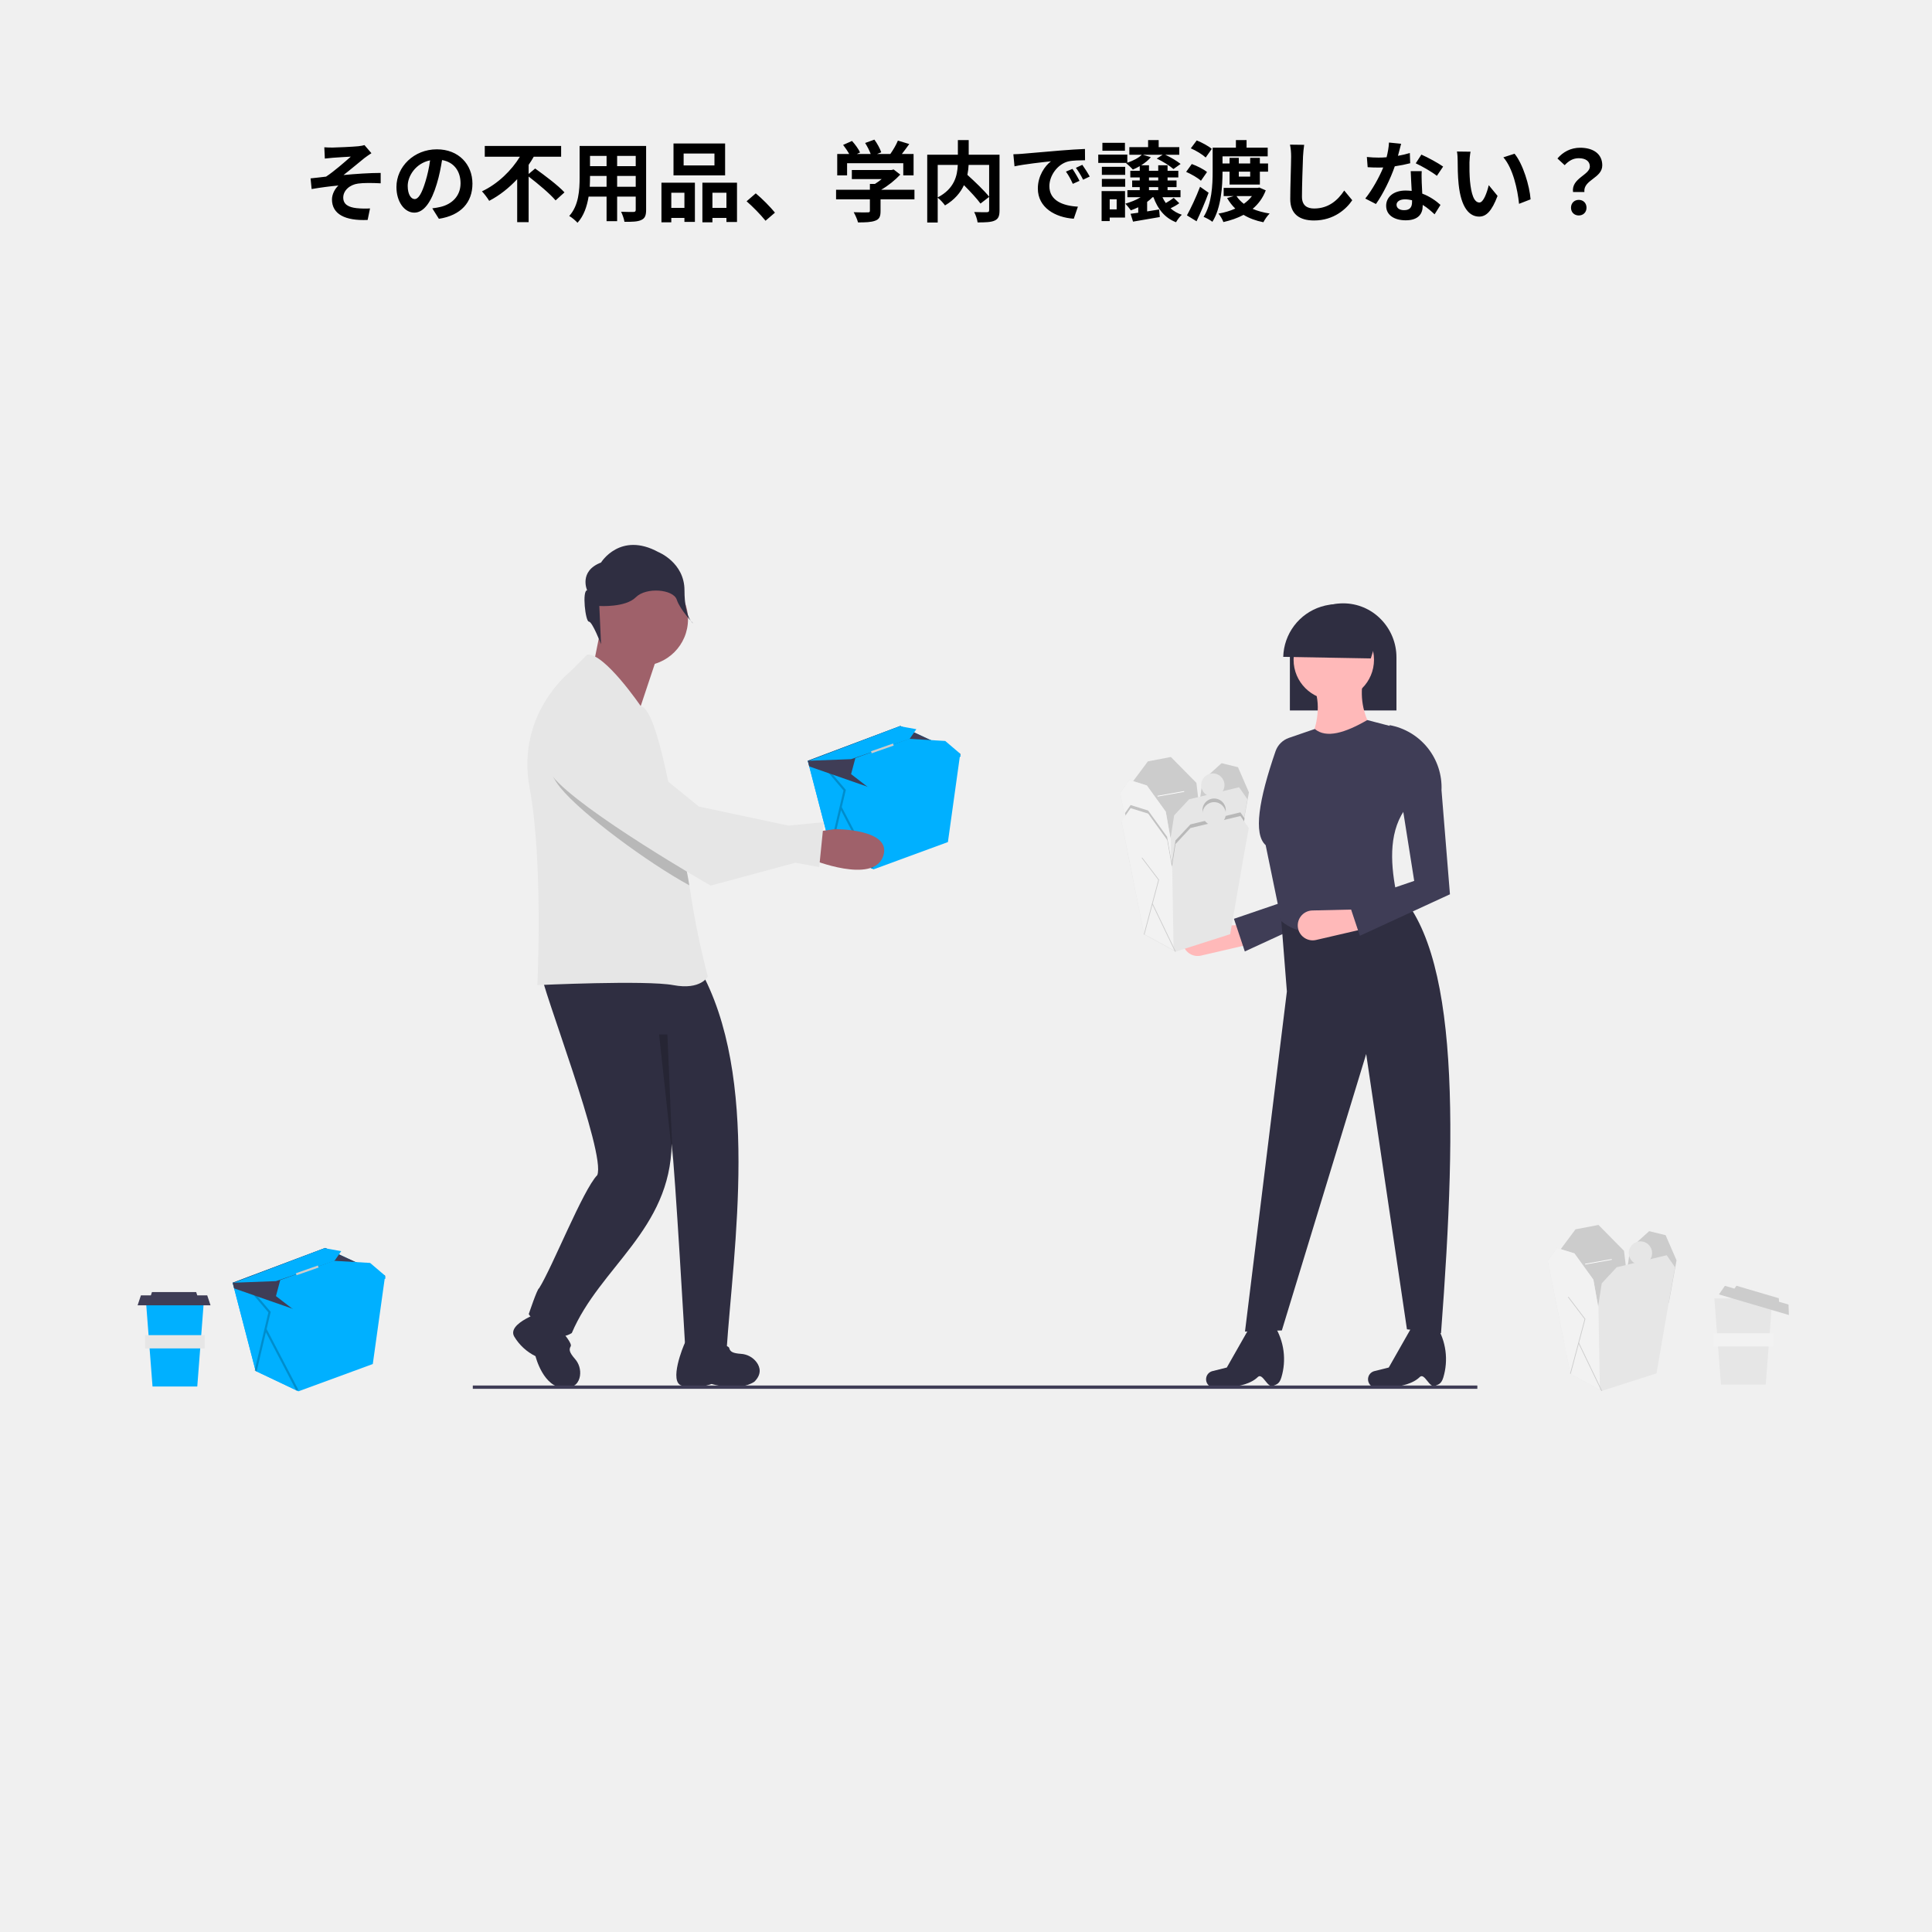
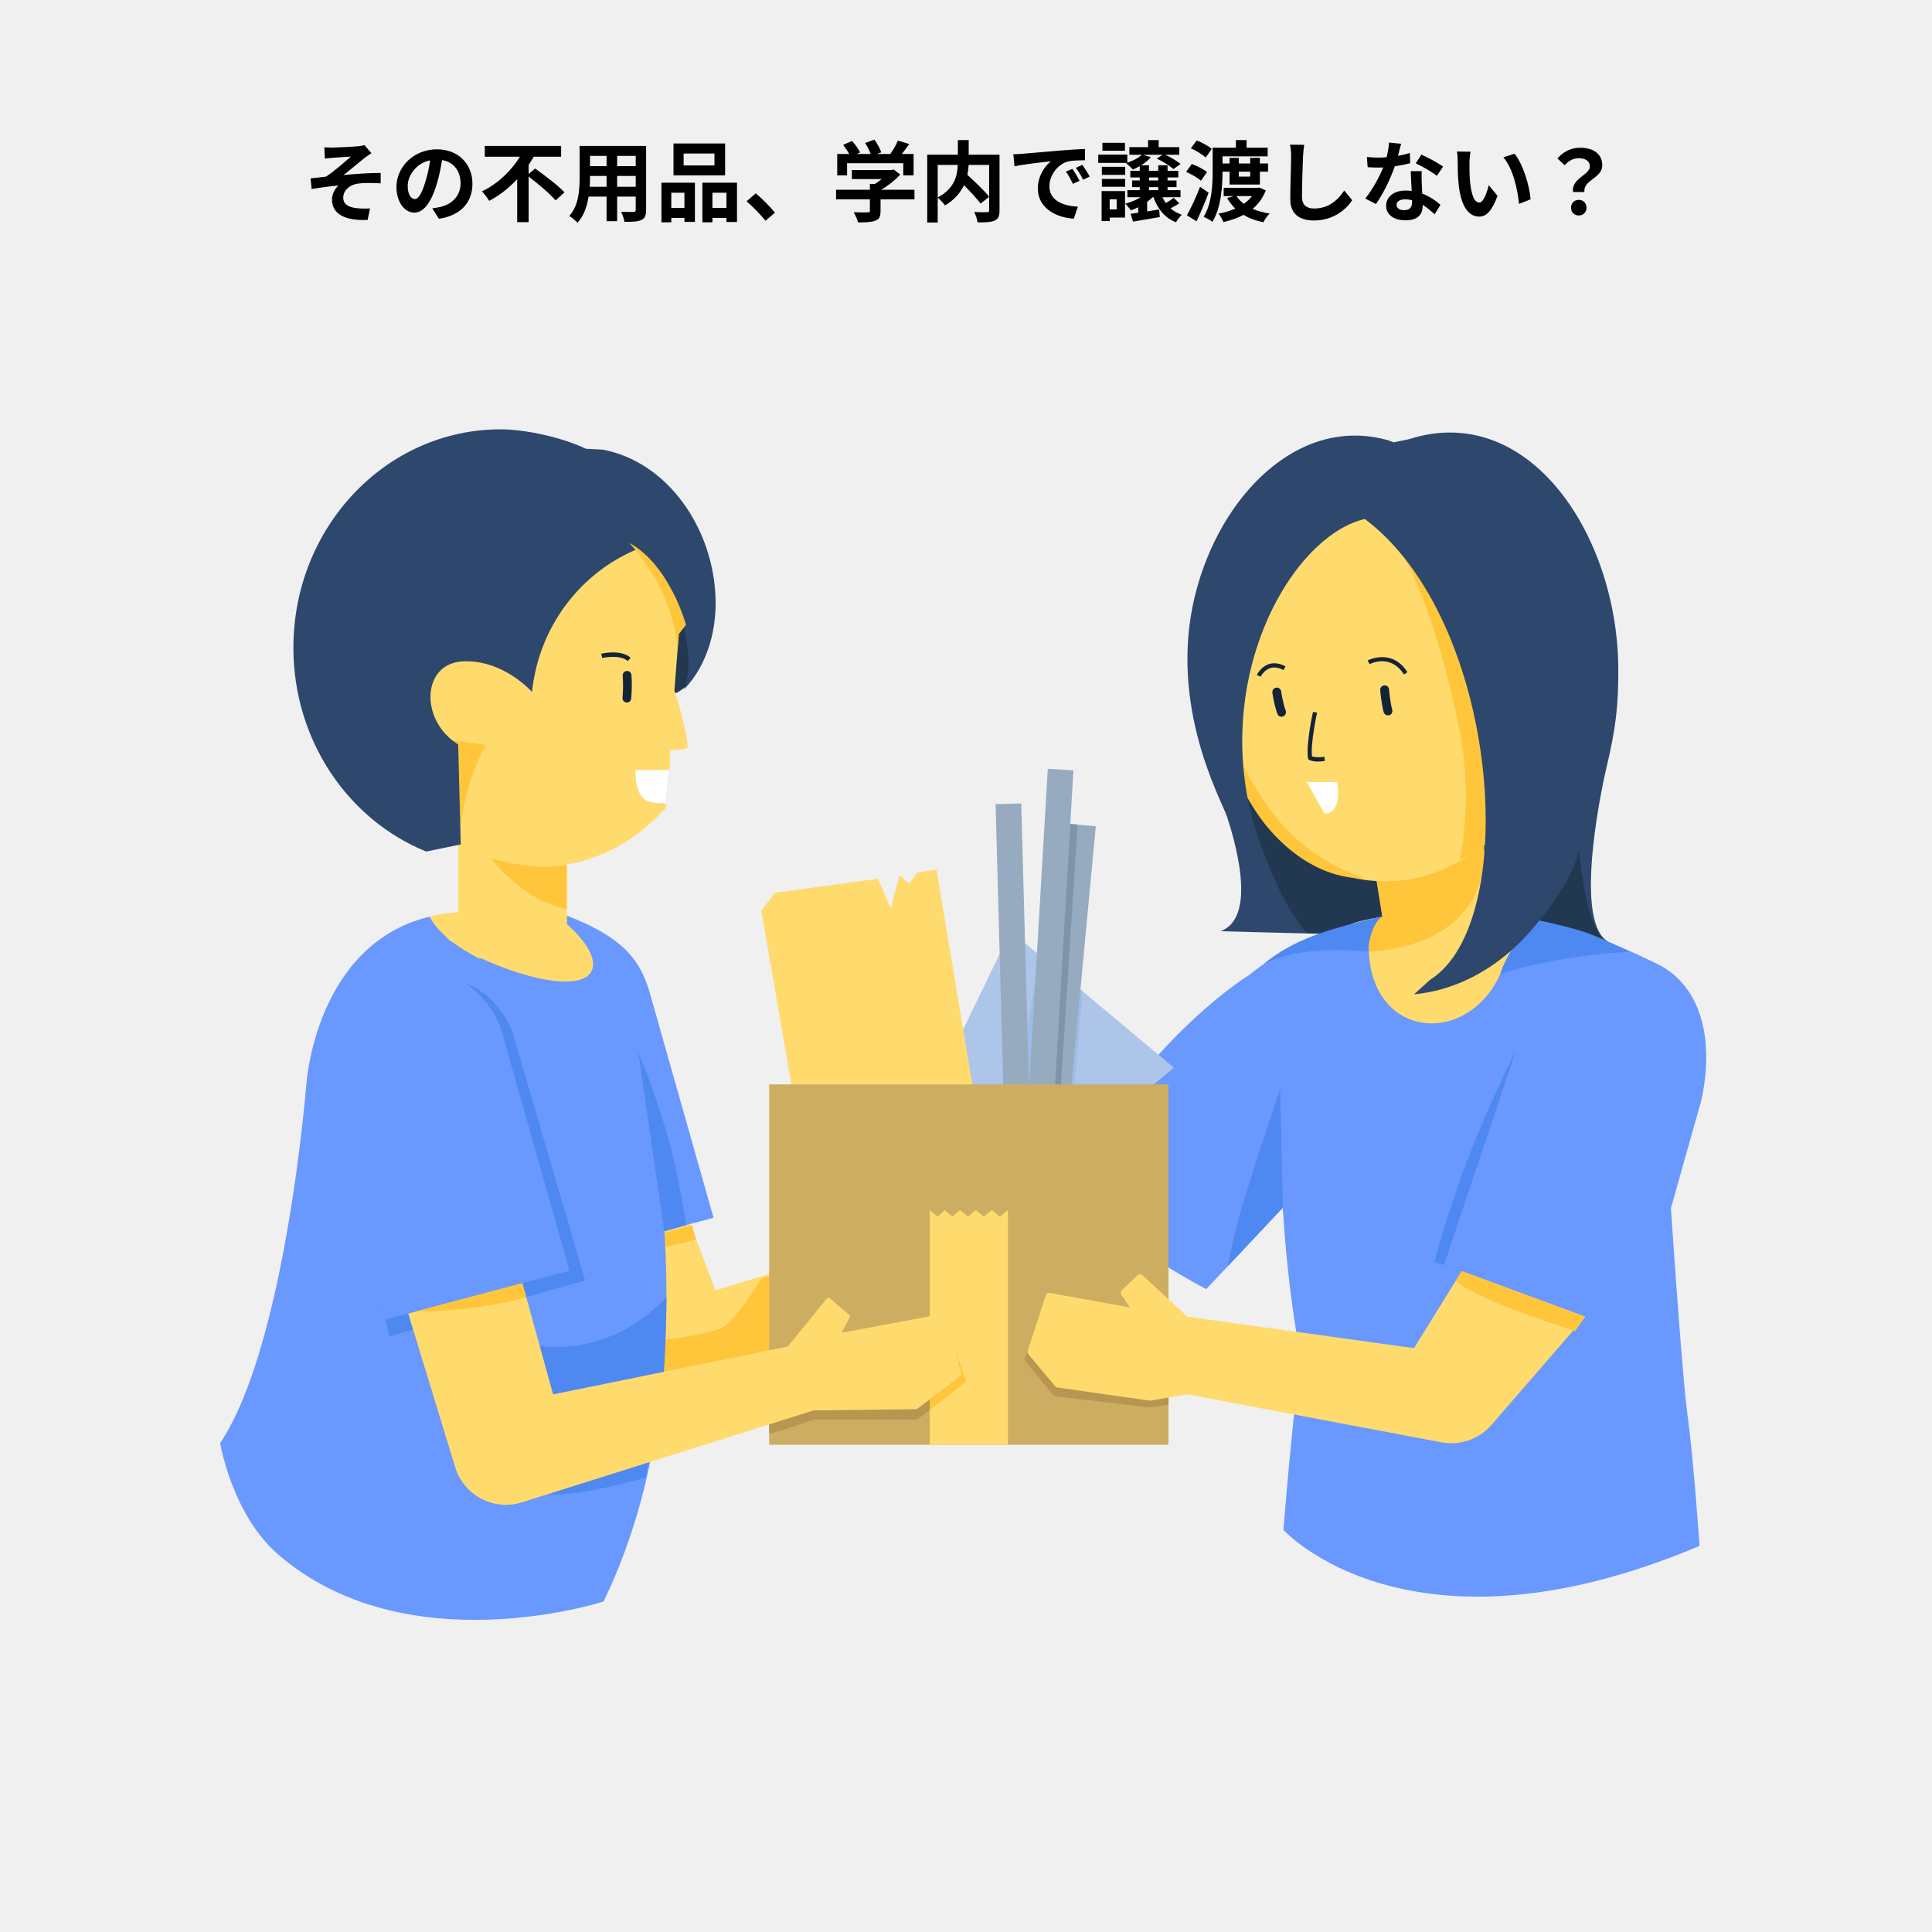
<svg xmlns="http://www.w3.org/2000/svg" width="351" height="351" viewBox="0 0 351 351" fill="none">
-   <path d="M174.449 136.948L174.441 137.001L174.42 137.152L172.214 152.984L158.705 157.941L158.493 157.839L150.93 154.247L147.019 139.242L146.751 138.212L146.832 138.181L163.564 131.895L174.439 136.942L174.449 136.948Z" fill="#00B0FF" />
-   <path d="M158.493 157.839L150.93 154.247L146.751 138.212L146.832 138.18L157.733 142.779L158.493 157.839Z" fill="#00B0FF" />
-   <path opacity="0.2" d="M158.683 157.656L152.93 146.631L153.669 143.506L150.189 139.408L149.892 139.66L153.245 143.608L150.741 154.203L151.119 154.292L152.793 147.21L158.338 157.836L158.683 157.656Z" fill="black" />
-   <path d="M174.449 137.143L174.42 137.152L157.733 142.974L147.019 139.242L146.751 138.212L146.832 138.181L163.564 131.895L174.439 136.942L174.441 137.001L174.449 137.143Z" fill="#3F3D56" />
-   <path d="M158.024 143.265L154.623 140.641L155.4 137.726L165.119 134.227L171.728 134.616L174.352 136.851L174.546 137.434L158.024 143.265Z" fill="#00B0FF" />
-   <path d="M146.945 138.212L154.623 137.92L158.782 136.508L165.267 134.227L166.48 132.478L163.453 131.936L146.945 138.212Z" fill="#00B0FF" />
-   <path d="M162.242 135.084L158.239 136.489L158.367 136.855L162.37 135.451L162.242 135.084Z" fill="#CCCCCC" />
-   <path d="M109.512 112.352L107.635 121.736L116.393 128.305L120.46 116.106L109.512 112.352Z" fill="#9F616A" />
-   <path d="M116.55 120.954C121.214 120.954 124.995 117.173 124.995 112.509C124.995 107.845 121.214 104.063 116.55 104.063C111.886 104.063 108.104 107.845 108.104 112.509C108.104 117.173 111.886 120.954 116.55 120.954Z" fill="#9F616A" />
-   <path d="M98.252 176.498C98.29 179.222 110.157 209.547 108.51 213.495C105.912 216.15 100.326 230.282 97.939 234.051C97.626 234.051 96.062 238.743 96.062 238.743C96.062 238.743 99.816 244.686 103.882 242.184C108.995 230.158 121.8 223.451 122.026 207.778C122.644 212.729 124.469 244.51 124.469 244.51C124.469 244.51 124.119 244.658 131.996 245.413C133.219 226.968 138.217 195.587 127.028 175.872C123.588 174.308 98.252 176.498 98.252 176.498Z" fill="#2F2E41" />
-   <path d="M124.468 243.891C124.102 244.595 121.48 251.086 123.866 251.737C126.618 252.487 129.286 251.435 129.286 251.435C129.286 251.435 134.104 252.941 137.052 251.028C138.428 249.651 138.116 248.401 137.459 247.494C137.125 247.047 136.698 246.678 136.207 246.414C135.716 246.149 135.174 245.995 134.617 245.962C133.121 245.855 132.645 245.578 132.474 244.892C132.224 243.891 124.468 243.891 124.468 243.891Z" fill="#2F2E41" />
-   <path d="M98.731 238.223C98.731 238.223 92.008 240.346 93.424 242.823C94.343 244.358 95.685 245.595 97.289 246.387C97.289 246.387 98.691 252.168 102.583 252.168C104.53 252.168 105.193 251.062 105.37 249.956C105.45 249.404 105.408 248.842 105.248 248.307C105.088 247.773 104.814 247.28 104.443 246.863C103.461 245.73 103.321 245.198 103.685 244.592C104.215 243.707 98.731 238.223 98.731 238.223Z" fill="#2F2E41" />
-   <path d="M128.593 177.413C128.593 177.413 127.341 179.916 122.336 178.976C117.332 178.04 97.627 178.976 97.627 178.976C97.627 178.976 98.72 156.613 96.218 143.162C93.716 129.712 103.568 122.048 103.568 122.048L106.697 118.92C109.825 118.61 116.432 128.317 116.432 128.317C118.606 128.682 120.635 137.923 122.367 146.667C122.469 147.167 122.565 147.661 122.662 148.155C123.46 152.232 124.571 156.769 125.236 160.843C125.284 161.132 125.329 161.418 125.372 161.705C126.163 166.995 127.238 172.239 128.593 177.413Z" fill="#E6E6E6" />
-   <path d="M106.67 107.25C106.67 107.25 105.091 103.776 109.196 102.197C109.196 102.197 112.67 96.513 119.618 100.303C119.618 100.303 124.355 102.197 124.355 107.25C124.355 112.303 125.934 113.25 125.934 113.25C125.934 113.25 123.582 110.838 122.951 108.943C122.319 107.049 117.407 106.619 115.512 108.513C113.617 110.408 108.88 110.092 108.88 110.092L109.196 117.04C109.196 117.04 107.617 112.935 106.986 112.935C106.354 112.935 105.722 107.25 106.67 107.25Z" fill="#2F2E41" />
-   <path opacity="0.2" d="M125.236 160.843C117.775 156.787 105.688 147.893 101.789 143.081C96.649 136.742 102.256 131.925 102.256 131.925C108.612 127.914 116.212 141.675 116.212 141.675L122.367 146.667C122.469 147.167 122.565 147.661 122.662 148.155C123.46 152.232 124.571 156.769 125.236 160.843Z" fill="black" />
-   <path d="M147.51 156.169C147.51 156.169 158.603 160.672 160.429 155.61C162.255 150.548 151.671 150.635 151.671 150.635L147.516 151.223L147.51 156.169Z" fill="#9F616A" />
-   <path d="M100.834 129.865C100.834 129.865 95.23 134.685 100.366 141.021C105.502 147.358 129.107 160.896 129.107 160.896L144.483 156.739L148.834 157.536L149.655 149.366L143.245 149.992L126.972 146.527L116.596 138.108C116.596 138.108 107.188 125.856 100.834 129.865Z" fill="#E6E6E6" />
-   <path opacity="0.2" d="M121.249 187.937L122.229 210.845L119.743 187.937H121.249Z" fill="black" />
-   <path d="M227.1 171.549L218.2 173.611C217.511 173.771 216.788 173.656 216.183 173.29C215.578 172.925 215.139 172.338 214.96 171.654C214.856 171.258 214.844 170.843 214.923 170.441C215.002 170.039 215.172 169.66 215.418 169.332C215.665 169.005 215.982 168.738 216.347 168.551C216.712 168.363 217.114 168.261 217.524 168.252L226.121 168.052L227.1 171.549Z" fill="#FFB9B9" />
-   <path d="M226.155 172.855L224.178 166.925L236.029 162.878L232.883 135.18C238.546 136.209 241.241 140.662 240.989 146.412L242.522 165.313L226.155 172.855Z" fill="#3F3D56" />
-   <path d="M234.343 129.073H253.704V119.445C253.711 116.844 252.692 114.346 250.868 112.493C249.977 111.579 248.913 110.854 247.737 110.359C246.561 109.864 245.298 109.61 244.023 109.612C241.475 109.617 239.032 110.624 237.221 112.416C235.41 114.208 234.377 116.64 234.346 119.188C234.344 119.276 234.343 119.36 234.343 119.445L234.343 129.073Z" fill="#2F2E41" />
-   <path d="M261.799 242.217L255.61 241.507L248.204 191.489L232.883 241.71L226.187 241.913L233.797 180.125L232.681 166.023L251.653 160.037C265.091 169.417 264.813 202.55 261.799 242.217Z" fill="#2F2E41" />
-   <path d="M242.319 127.165C246.353 127.165 249.624 123.894 249.624 119.86C249.624 115.825 246.353 112.555 242.319 112.555C238.284 112.555 235.014 115.825 235.014 119.86C235.014 123.894 238.284 127.165 242.319 127.165Z" fill="#FFB9B9" />
-   <path d="M249.624 133.049L237.246 136.296C239.331 132.285 239.999 128.541 238.869 125.135L247.595 123.715C247.034 126.972 247.761 130.319 249.624 133.049Z" fill="#FFB9B9" />
-   <path d="M253.784 162.776C246.841 167.191 238.754 172.263 232.782 167.342L229.941 153.543C227.683 151.532 228.684 145.327 231.737 136.481C231.931 135.92 232.25 135.41 232.67 134.99C233.09 134.57 233.601 134.252 234.162 134.058L238.869 132.44C240.955 134.195 244.375 133.148 248.406 130.817L253.073 132.034L255.103 147.253C252.173 151.642 252.685 157.485 253.784 162.776Z" fill="#3F3D56" />
-   <path d="M248 168.708L239.1 170.771C238.411 170.93 237.688 170.815 237.083 170.449C236.478 170.084 236.039 169.497 235.86 168.813C235.756 168.417 235.744 168.002 235.823 167.6C235.902 167.198 236.072 166.819 236.318 166.492C236.565 166.164 236.883 165.897 237.247 165.71C237.612 165.523 238.014 165.421 238.424 165.411L247.021 165.211L248 168.708Z" fill="#FFB9B9" />
-   <path d="M260.723 251.78C259.684 252.255 258.813 249.314 257.936 250.176C255.484 252.586 249.6 252.046 249.6 252.046C249.403 251.982 249.22 251.879 249.064 251.743C248.907 251.607 248.78 251.441 248.689 251.254C248.599 251.067 248.548 250.864 248.538 250.657C248.528 250.449 248.561 250.242 248.634 250.048C248.721 249.816 248.864 249.608 249.049 249.442C249.234 249.277 249.457 249.159 249.698 249.099L252.306 248.447L256.401 241.245L260.864 240.68L260.977 240.865C261.84 242.255 262.396 243.814 262.609 245.436C262.821 247.059 262.685 248.708 262.21 250.274C261.839 251.463 261.334 251.501 260.723 251.78Z" fill="#2F2E41" />
-   <path d="M231.3 251.78C230.261 252.255 229.39 249.314 228.513 250.176C226.061 252.586 220.178 252.046 220.178 252.046C219.98 251.982 219.798 251.879 219.641 251.743C219.484 251.607 219.357 251.441 219.267 251.254C219.176 251.067 219.125 250.864 219.115 250.657C219.106 250.449 219.139 250.242 219.211 250.048C219.299 249.816 219.441 249.608 219.626 249.442C219.811 249.277 220.034 249.159 220.275 249.099L222.883 248.447L226.978 241.245L231.442 240.68L231.554 240.865C232.417 242.255 232.973 243.814 233.186 245.436C233.399 247.059 233.263 248.708 232.787 250.274C232.416 251.463 231.911 251.501 231.3 251.78Z" fill="#2F2E41" />
-   <path d="M250.883 113.767L249.043 119.62L233.136 119.337C233.191 117.289 233.883 115.31 235.118 113.674C236.352 112.039 238.066 110.83 240.021 110.217C241.975 109.603 244.073 109.616 246.02 110.252C247.968 110.888 249.668 112.117 250.883 113.767H250.883Z" fill="#2F2E41" />
-   <path d="M247.055 170.015L245.078 164.084L256.929 160.037L252.446 131.739C255.184 132.237 257.65 133.709 259.386 135.885C261.122 138.06 262.011 140.791 261.889 143.571L263.422 162.472L247.055 170.015Z" fill="#3F3D56" />
-   <path d="M218.751 154.027L206.426 156.678L203.907 144.551L208.546 138.322L212.721 137.527L217.359 142.232L218.751 154.027Z" fill="#CCCCCC" />
-   <path d="M213.052 154.556H205.63L204.618 149.561L203.51 144.086L205.166 141.702L208.349 142.695L211.794 147.468L212.658 152.331L212.718 152.677L213.052 154.556Z" fill="#E6E6E6" />
-   <path d="M225.51 151.642L216.962 152.636L218.486 141.768L221.932 138.654L224.913 139.383L226.902 143.955L225.51 151.642Z" fill="#CCCCCC" />
-   <path d="M226.636 145.213L225.841 149.588L223.257 164.496L213.317 167.678L212.974 167.492L207.617 164.562L204.603 149.555L204.618 149.561L212.589 152.767L212.658 152.331L212.706 152.015L213.317 148.13L216.033 145.213L225.112 143.026L226.636 145.213Z" fill="#E6E6E6" />
-   <path d="M220.341 144.75C221.513 144.75 222.462 143.801 222.462 142.63C222.462 141.458 221.513 140.509 220.341 140.509C219.17 140.509 218.221 141.458 218.221 142.63C218.221 143.801 219.17 144.75 220.341 144.75Z" fill="#E6E6E6" />
-   <path d="M215.128 143.724L210.291 144.585L210.314 144.716L215.151 143.854L215.128 143.724Z" fill="white" />
-   <path d="M212.974 167.492L207.617 164.562L204.603 149.555L204.618 149.561L203.51 144.086L205.166 141.702L208.349 142.695L211.794 147.468L212.658 152.331L212.706 152.015L212.718 152.677L212.751 154.556L212.974 167.492Z" fill="#F2F2F2" />
-   <path d="M207.682 164.581L207.554 164.546L210.196 154.638L207.171 150.649L207.277 150.569L210.341 154.609L207.682 164.581Z" fill="#CCCCCC" />
-   <path d="M209.174 158.924L209.055 158.981L213.258 167.707L213.377 167.649L209.174 158.924Z" fill="#CCCCCC" />
-   <path opacity="0.2" d="M226.114 148.68L225.616 151.429L225.591 151.432L223.363 164.285L213.423 167.465L213.364 167.494L213.324 167.411L207.725 164.351L207.66 164.334L207.695 164.204L204.709 149.342L204.725 149.348L204.394 147.716L204.641 147.36L205.405 146.26L208.586 147.254L212.032 152.026L212.082 152.309L212.444 154.345L212.589 155.163L212.896 156.89L213.187 155.034L213.292 154.366L213.556 152.688L216.273 149.773L217.481 149.482L218.322 149.279L219.479 149.001C219.12 148.782 218.834 148.463 218.657 148.082C218.48 147.701 218.42 147.276 218.485 146.861C218.55 146.446 218.736 146.06 219.021 145.751C219.305 145.443 219.675 145.225 220.083 145.127C220.492 145.029 220.92 145.054 221.314 145.199C221.708 145.344 222.05 145.603 222.296 145.943C222.543 146.283 222.683 146.688 222.699 147.108C222.715 147.528 222.606 147.942 222.386 148.3L225.351 147.586L226.082 148.635L226.114 148.68Z" fill="black" />
-   <path d="M213.291 159.778H205.869L203.749 149.309L205.405 146.923L208.586 147.917L212.032 152.688L213.291 159.778Z" fill="#E6E6E6" />
-   <path d="M223.496 169.719L213.556 172.899L207.857 169.785L204.842 154.776L212.827 157.989L213.556 153.351L216.273 150.435L225.351 148.249L226.875 150.435L226.08 154.809L223.496 169.719Z" fill="#E6E6E6" />
-   <path d="M220.58 149.971C221.751 149.971 222.7 149.022 222.7 147.851C222.7 146.68 221.751 145.73 220.58 145.73C219.409 145.73 218.459 146.68 218.459 147.851C218.459 149.022 219.409 149.971 220.58 149.971Z" fill="#E6E6E6" />
-   <path d="M213.218 172.611L207.861 169.681L204.847 154.674L204.862 154.68L203.754 149.205L205.41 146.821L208.593 147.814L212.037 152.587L212.902 157.45L212.95 157.134L212.962 157.796L212.995 159.675L213.218 172.611Z" fill="#F2F2F2" />
-   <path d="M207.921 169.802L207.793 169.768L210.435 159.859L207.409 155.87L207.515 155.79L210.58 159.831L207.921 169.802Z" fill="#CCCCCC" />
-   <path d="M209.413 164.145L209.294 164.203L213.496 172.928L213.616 172.87L209.413 164.145Z" fill="#CCCCCC" />
-   <path d="M296.438 239.045L284.112 241.695L281.594 229.569L286.233 223.34L290.407 222.544L295.046 227.249L296.438 239.045Z" fill="#CCCCCC" />
-   <path d="M290.739 239.574H283.317L282.305 234.578L281.197 229.104L282.853 226.719L286.036 227.713L289.48 232.485L290.345 237.348L290.405 237.695L290.739 239.574Z" fill="#E6E6E6" />
-   <path d="M303.196 236.659L294.648 237.653L296.172 226.786L299.618 223.671L302.6 224.4L304.588 228.972L303.196 236.659Z" fill="#CCCCCC" />
-   <path d="M304.322 230.23L303.527 234.605L300.944 249.513L291.004 252.696L290.661 252.509L285.304 249.579L282.29 234.572L282.305 234.578L290.275 237.785L290.345 237.348L290.393 237.032L291.004 233.148L293.72 230.23L302.798 228.044L304.322 230.23Z" fill="#E6E6E6" />
-   <path d="M298.028 229.767C299.199 229.767 300.148 228.818 300.148 227.647C300.148 226.476 299.199 225.526 298.028 225.526C296.857 225.526 295.907 226.476 295.907 227.647C295.907 228.818 296.857 229.767 298.028 229.767Z" fill="#E6E6E6" />
-   <path d="M292.814 228.741L287.977 229.603L288 229.733L292.838 228.872L292.814 228.741Z" fill="white" />
-   <path d="M290.661 252.509L285.304 249.579L282.29 234.572L282.305 234.578L281.197 229.104L282.853 226.719L286.036 227.713L289.48 232.485L290.345 237.348L290.393 237.032L290.405 237.695L290.438 239.574L290.661 252.509Z" fill="#F2F2F2" />
-   <path d="M285.369 249.598L285.241 249.564L287.883 239.655L284.857 235.667L284.963 235.587L288.028 239.627L285.369 249.598Z" fill="#CCCCCC" />
-   <path d="M286.861 243.941L286.741 243.999L290.944 252.724L291.063 252.667L286.861 243.941Z" fill="#CCCCCC" />
-   <path d="M320.793 251.54H312.663L311.458 235.882H321.997L320.793 251.54Z" fill="#E6E6E6" />
-   <path d="M322.148 242.205H311.308V244.614H322.148V242.205Z" fill="#F2F2F2" />
-   <path d="M324.933 237.006L323.2 236.495L323.177 235.861L315.475 233.592L315.112 234.113L313.379 233.603L312.291 235.165L325 238.909L324.933 237.006Z" fill="#CCCCCC" />
-   <path d="M69.964 231.777L69.956 231.83L69.935 231.982L67.728 247.813L54.219 252.77L54.008 252.669L46.444 249.077L42.534 234.071L42.266 233.041L42.347 233.01L59.079 226.724L69.954 231.772L69.964 231.777Z" fill="#00B0FF" />
-   <path d="M54.008 252.669L46.444 249.077L42.266 233.041L42.347 233.01L53.248 237.609L54.008 252.669Z" fill="#00B0FF" />
-   <path opacity="0.2" d="M54.197 252.485L48.444 241.461L49.183 238.335L45.703 234.237L45.407 234.489L48.759 238.437L46.255 249.032L46.633 249.121L48.307 242.039L53.852 252.665L54.197 252.485Z" fill="black" />
-   <path d="M69.964 231.972L69.935 231.982L53.248 237.803L42.534 234.071L42.266 233.041L42.347 233.01L59.079 226.724L69.954 231.772L69.956 231.83L69.964 231.972Z" fill="#3F3D56" />
-   <path d="M53.539 238.095L50.137 235.471L50.915 232.555L60.633 229.056L67.242 229.445L69.866 231.68L70.061 232.263L53.539 238.095Z" fill="#00B0FF" />
-   <path d="M42.459 233.041L50.137 232.749L54.296 231.338L60.781 229.056L61.994 227.307L58.968 226.765L42.459 233.041Z" fill="#00B0FF" />
-   <path d="M57.756 229.913L53.753 231.318L53.882 231.685L57.885 230.28L57.756 229.913Z" fill="#CCCCCC" />
-   <path d="M35.84 251.9H27.71L26.505 236.242H37.044L35.84 251.9Z" fill="#00B0FF" />
-   <path d="M37.195 242.565H26.355V244.974H37.195V242.565Z" fill="#E6E6E6" />
-   <path d="M37.647 235.339H35.84L35.639 234.736H27.61L27.409 235.339H25.602L25 237.145H38.249L37.647 235.339Z" fill="#3F3D56" />
-   <path d="M268.399 251.715H85.897V252.317H268.399V251.715Z" fill="#3F3D56" />
+   <g clip-path="url(#clip0)">
+     <path d="M122.557 214.818L129.989 234.411L171.621 221.799L177.895 212.405C177.992 212.26 178.201 212.212 178.345 212.324L182.222 215.059C182.351 215.139 182.399 215.3 182.335 215.445L181.08 218.389L199.113 213.241C199.274 213.193 199.435 213.273 199.499 213.434L203.376 223.553C203.457 223.746 203.425 223.971 203.296 224.148L196.041 230.905C195.976 230.937 195.912 230.953 195.848 230.953L177.332 232.899L126.144 254.439C121.205 256.515 115.511 254.166 113.468 249.211L102.384 222.202" fill="#FFDB6E" />
+     <path d="M120.884 146.031C120.884 146.031 115.012 147.688 115.447 139.902H121.447L120.884 146.031Z" fill="white" />
+     <path d="M106.181 227.832C106.181 227.832 116.75 227.977 126.45 225.194L125.742 222.652L106.181 227.832Z" fill="#FFC63B" />
+     <path d="M138.305 232.32C138.305 232.32 133.672 239.961 131.227 241.168C128.637 242.455 120.884 243.42 120.884 243.42L119.838 254.97L139.737 252.01V231.886L138.305 232.32Z" fill="#FFC63B" />
+     <path d="M128.592 116.105C129.378 109.927 126.821 104.512 122.881 104.011C118.941 103.511 115.111 108.113 114.326 114.291C113.54 120.469 116.097 125.884 120.037 126.385C123.977 126.885 127.807 122.283 128.592 116.105Z" fill="#223851" />
+     <path d="M81.89 170.965C81.021 170.338 78.705 167.523 78.029 166.542C57.245 171.577 55.652 197.01 55.652 197.01C55.652 197.01 51.904 244.466 40 262.161C40 262.161 42.107 275.047 50.456 282.334C73.702 302.619 109.656 290.956 109.656 290.956C131.373 246.074 115.447 189.932 115.447 189.932" fill="#6998FF" />
+     <path d="M98.041 244.466C98.041 244.466 110.46 246.991 121.077 235.65C121.077 235.65 121.013 249.42 119.838 258.139C118.68 266.875 94.293 258.139 94.293 258.139L98.041 244.466Z" fill="#4E88F1" />
+     <path d="M102.979 170.467V157.436C88.662 151.162 83.241 153.093 83.241 153.093V166.799" fill="#FFDB6E" />
+     <path d="M123.329 115.128L122.525 125.424C122.525 125.424 124.777 132.18 124.938 135.88C124.938 135.88 123.811 136.363 121.72 136.202V139.339C121.72 139.644 121.463 139.902 121.157 139.902H119.951H115.446C115.446 139.902 115.125 145.049 118.181 145.693C118.181 145.693 119.018 145.982 120.449 145.886C120.932 145.854 121.238 146.385 120.964 146.771C120.642 147.157 120.755 147.012 120.401 147.382C114.562 153.64 106.824 157.436 98.314 157.436C80.168 157.436 65.465 140.095 65.465 118.699C65.465 97.304 80.168 79.962 98.314 79.962C100.968 79.962 103.542 81.587 106.003 82.295C117.264 85.48 126.273 94.247 129.683 107.181" fill="#FFDB6E" />
+     <path d="M102.979 165.19C95.257 163.791 89.112 155.908 89.112 155.908C89.112 155.908 96.979 158.386 102.979 157.083" fill="#FFC63B" />
+     <path d="M88.292 135.333C88.292 135.333 84.222 142.057 83.514 151.774C83.402 153.254 82.227 146.851 82.227 146.851L79.862 134.175L88.292 135.333Z" fill="#FFC63B" />
+     <path d="M115.64 99.83C105.506 104.044 97.865 113.857 96.658 125.713C96.658 125.713 91.414 119.745 83.998 120.163C76.582 120.582 76.244 130.941 83.242 135.253L83.708 153.415L77.434 154.702C63.31 148.991 53.304 134.561 53.304 117.67C53.304 95.76 70.147 78 90.931 78C95.451 78 102.144 79.464 106.423 81.523L109.576 81.7C121.319 83.952 129.684 96.017 130.006 108.887C130.135 113.873 128.88 120.469 124.215 125.295C124.215 125.295 126.805 121.096 122.992 109.273C122.011 106.232 115.64 99.83 115.64 99.83Z" fill="#2D476D" />
+     <path d="M95.854 163.597C91.156 161.796 86.62 160.991 83.258 161.168V165.705C79.172 166.107 78.239 166.445 78.078 166.525C79.542 169.678 84.545 173.443 91.108 175.952C99.763 179.282 107.838 179.202 109.141 175.791C110.444 172.397 104.492 166.927 95.854 163.597Z" fill="#FFDB6E" />
+     <path d="M114.321 98.639C114.321 98.639 122.429 106.828 123.088 118.217L123.329 115.144L124.632 113.52C124.632 113.504 121.656 102.597 114.321 98.639Z" fill="#FFC63B" />
+     <path d="M120.353 223.698L129.635 221.237L117.924 179.926C116.315 174.858 113.741 170.467 102.995 166.365L103.011 167.909C106.679 171.175 108.497 174.376 107.467 176.435C105.73 179.877 96.786 178.398 87.102 173.974" fill="#6998FF" />
+     <path d="M114.047 120.099C112.615 118.812 109.446 119.536 109.414 119.552L109.221 118.764C109.365 118.731 112.824 117.927 114.578 119.504L114.047 120.099Z" fill="#152338" />
+     <path d="M113.902 127.628C113.87 127.628 113.854 127.628 113.821 127.628C113.371 127.596 113.049 127.193 113.098 126.759C113.258 124.989 113.194 123.638 113.13 122.753C113.098 122.303 113.435 121.933 113.87 121.901C114.32 121.869 114.69 122.206 114.722 122.641C114.787 123.574 114.851 125.022 114.674 126.904C114.658 127.322 114.304 127.628 113.902 127.628Z" fill="#152338" />
+     <path d="M87.376 266.794C96.207 273.888 104.765 271.685 117.329 268.483L120.772 245.511L87.376 266.794Z" fill="#4E88F1" />
+     <path d="M115.977 191.202C115.977 191.202 119.42 199.197 121.961 208.817C123.2 213.499 124.696 222.571 124.696 222.571L120.69 223.714L115.977 191.202Z" fill="#4E88F1" />
+     <path d="M84.949 134.653C88.005 134.419 90.237 131.006 89.933 127.028C89.629 123.051 86.906 120.015 83.849 120.249C80.793 120.482 78.562 123.895 78.865 127.873C79.169 131.851 81.893 134.886 84.949 134.653Z" fill="#FFDB6E" />
+     <path d="M69.422 236.841L70.758 242.777L106.293 232.61L93.022 187.245C93.022 187.245 88.646 176.274 78.753 178.446L69.422 236.841Z" fill="#4E88F1" />
+     <path d="M70.082 239.688L60.028 195.771C58.243 186.698 63.905 177.963 72.672 176.242C81.44 174.52 89.982 180.472 91.767 189.545L103.478 230.856L70.082 239.688Z" fill="#6998FF" />
+     <path d="M221.732 169.18C228.826 166.59 223.887 151.436 222.97 148.508C222.053 145.58 212.144 128.335 217.115 108.147C221.555 90.145 235.888 75.362 252.216 79.995C252.28 80.011 253.213 80.365 253.213 80.365L255.996 79.786C277.746 72.82 294.009 97.24 294.009 121.804C294.009 127.885 293.672 131.955 291.757 139.886C291.757 139.886 285.419 167.008 292.079 171.03" fill="#2D476D" />
+     <path d="M226.317 144.358C226.317 144.358 230.484 161.78 237.401 169.485L251.525 169.936L250.109 159.656L226.317 144.358Z" fill="#223851" />
+     <path d="M249.627 157.211L252.04 171.995L274.995 168.07L268.191 151.114L249.627 157.211Z" fill="#FFDB6E" />
+     <path d="M283.377 168.198C276.524 181.052 265.52 188.484 256.496 185.411C250.27 183.288 246.329 176.628 245.283 167.973C245.283 167.973 253.182 163.791 283.377 168.198Z" fill="#FFDB6E" />
+     <path d="M269.607 153.334L250.11 159.64L251.155 166.542L249.193 166.928L248.437 172.912C248.437 172.896 270.668 172.896 269.607 153.334Z" fill="#FFC63B" />
+     <path d="M251.621 160.107C268.155 160.107 281.558 144.975 281.558 126.308C281.558 107.642 268.155 92.51 251.621 92.51C235.087 92.51 221.684 107.642 221.684 126.308C221.684 144.975 235.087 160.107 251.621 160.107Z" fill="#FFDB6E" />
+     <path d="M247.792 159.528C236.547 155.522 230.708 148.749 225.303 137.971C223.662 134.706 223.968 143.296 230.998 151.114C239.379 160.444 247.792 159.528 247.792 159.528Z" fill="#FFC63B" />
+     <path d="M255.385 101.68C255.385 101.68 261.193 112.297 265.182 132.791C267.515 144.744 265.456 155.651 265.15 156.117C265.15 156.117 280.465 150.712 279.644 131.553C278.759 111.38 255.385 101.68 255.385 101.68Z" fill="#FFC63B" />
+     <path d="M279.645 167.249C279.645 167.249 286.047 159.737 286.836 154.235C286.836 154.235 287.913 167.298 291.259 170.676L279.645 167.249Z" fill="#223851" />
+     <path d="M232.703 197.01C232.703 197.01 231.496 220.143 236.226 246.284C236.226 246.284 234.376 262.692 233.169 277.942C233.169 277.942 255.948 303.182 308.761 280.854C308.761 280.854 307.796 266.135 306.493 256.338C305.833 251.383 304.514 233.672 303.565 219.467" fill="#6998FF" />
+     <path d="M267.338 215.67C275.787 215.67 282.637 208.821 282.637 200.372C282.637 191.923 275.787 185.073 267.338 185.073C258.889 185.073 252.04 191.923 252.04 200.372C252.04 208.821 258.889 215.67 267.338 215.67Z" fill="#6998FF" />
+     <path d="M275.478 190.672C275.478 190.672 268.946 203.798 265.456 213.804C261.482 225.178 260.614 229.28 260.614 229.28C260.614 229.28 262.383 229.746 265.568 230.921" fill="#4E88F1" />
+     <path d="M233.058 219.419L219.143 234.202C219.143 234.202 191.296 219.756 195.881 211.777C209.925 187.39 226.961 177.127 226.961 177.127C232.414 172.558 241.181 168.649 250.85 166.542C250.85 166.542 248.839 168.842 248.71 171.046C248.34 177.432 250.994 183.384 256.496 185.315C262.979 187.583 270.315 183.368 272.953 175.92C274.047 172.831 278.31 166.976 278.31 166.976L279.629 167.265C287.576 168.922 293.962 171.673 300.493 174.842C309.212 178.703 311.513 189.047 309.068 199.986L297.067 242.567L262.352 229.779L275.462 190.688" fill="#6998FF" />
+     <path d="M295.972 172.896C289.441 169.711 287.591 168.906 279.644 167.249L278.325 166.96C278.325 166.96 273.885 172.88 272.582 176.917C272.582 176.917 276.459 175.582 284.019 174.231C289.778 173.217 295.972 172.896 295.972 172.896Z" fill="#4E88F1" />
+     <path d="M229.421 175.261C234.875 170.692 241.486 168.649 251.155 166.542C251.155 166.542 249.289 166.895 248.436 172.896C248.436 172.896 236.371 171.368 229.421 175.261Z" fill="#4E88F1" />
+     <path d="M232.574 197.927C232.574 197.927 225.834 217.392 224.209 224.695C222.584 231.998 223.115 229.988 223.115 229.988L233.057 219.419L232.574 197.927Z" fill="#4E88F1" />
+     <path d="M248.645 94.135C233.282 96.902 216.021 129.783 232.172 160.847C232.172 160.847 215.345 139.837 217.694 121.836C220.042 103.835 230.048 83.083 249.626 88.762C249.626 88.762 275.397 83.276 283.36 109.916C291.323 136.556 286.175 155.522 286.175 155.522C280.818 169.469 269.831 179.395 256.897 180.649L259.825 177.995C276.603 167.49 272.373 112.345 247.792 94.167" fill="#2D476D" />
+     <path d="M237.401 142.074H242.934C242.934 142.074 244.012 147.817 240.634 147.817" fill="white" />
+     <path d="M239.492 138.358C238.35 138.358 237.867 138.068 237.803 138.02L237.674 137.923L237.642 137.762C237.224 135.43 238.478 129.574 238.543 129.317L239.283 129.478C239.267 129.542 238.06 135.108 238.366 137.425C238.639 137.521 239.315 137.666 240.602 137.489L240.714 138.245C240.232 138.325 239.83 138.358 239.492 138.358Z" fill="#152338" />
+     <path d="M232.815 130.218C232.477 130.218 232.172 130.008 232.059 129.671C231.4 127.772 231.174 125.906 231.158 125.826C231.11 125.392 231.416 124.989 231.866 124.925C232.3 124.877 232.703 125.182 232.767 125.633C232.767 125.649 232.992 127.418 233.587 129.14C233.732 129.558 233.507 130.025 233.089 130.169C232.992 130.202 232.896 130.218 232.815 130.218Z" fill="#152338" />
+     <path d="M252.152 129.976C251.798 129.976 251.477 129.735 251.38 129.381C250.946 127.74 250.753 125.488 250.753 125.392C250.721 124.941 251.042 124.555 251.493 124.523C251.943 124.491 252.329 124.813 252.361 125.263C252.361 125.279 252.538 127.467 252.94 128.963C253.053 129.397 252.796 129.832 252.377 129.944C252.297 129.96 252.233 129.976 252.152 129.976Z" fill="#152338" />
+     <path d="M229.02 122.946L228.328 122.625C228.36 122.56 229.036 121.161 230.5 120.662C231.433 120.356 232.462 120.485 233.54 121.064L233.186 121.74C232.302 121.257 231.481 121.145 230.741 121.386C229.599 121.772 229.036 122.93 229.02 122.946Z" fill="#152338" />
+     <path d="M255.063 122.544C252.634 118.7 248.983 120.582 248.822 120.662L248.468 119.986C248.516 119.97 252.892 117.686 255.707 122.126L255.063 122.544Z" fill="#152338" />
+     <path d="M183.623 169.179L143.551 252.01L213.271 193.969L183.623 169.179Z" fill="#ACC5E9" />
+     <path d="M184.845 196.784L188.094 178.204L196.283 179.765L196.653 180.07L195.237 197.026L184.845 196.784Z" fill="#9CBDE5" />
+     <path d="M185.537 145.965L180.874 146.092L183.212 231.639L187.875 231.512L185.537 145.965Z" fill="#96ABC0" />
+     <path d="M199.082 150.123L194.438 149.685L186.409 234.89L191.054 235.328L199.082 150.123Z" fill="#96ABC0" />
+     <path d="M194.432 149.699L195.783 149.811L192.743 197.139H191.649L194.432 149.699Z" fill="#7D95AA" />
+     <path d="M195.015 139.953L190.358 139.679L185.335 225.115L189.992 225.389L195.015 139.953Z" fill="#96ABC0" />
+     <path d="M182.352 231.291L150.565 236.31L138.306 165.415L140.816 162.182L159.509 159.656L161.809 164.997L163.434 159.045L165.187 160.557L166.651 158.53L170.142 157.983L182.352 231.291Z" fill="#FFDB6E" />
+     <path d="M212.289 197.01H139.738V262.483H212.289V197.01Z" fill="#CDAD61" />
+     <path d="M212.29 255.212L208.831 255.694L191.473 253.635L186.1 247.056L189.092 238.079L212.29 252.3V255.212Z" fill="#B69651" />
+     <path d="M139.738 260.407C140.864 260.407 147.813 257.898 147.813 257.898H166.651L175.531 251.013L173.118 244.16L139.738 253.249V260.407Z" fill="#B69651" />
+     <path d="M183.125 262.483H168.904V219.853L170.384 221.027L171.622 219.853L173.038 221.027L174.438 219.853L175.869 221.027L177.237 219.853L178.733 221.027L180.181 219.853L181.645 221.027L183.125 219.853V262.483Z" fill="#FFDB6E" />
+     <path d="M168.904 256.176L175.548 251.029L173.135 244.176L168.904 245.334" fill="#FFC63B" />
+     <path d="M94.904 233.125L100.486 253.33L143.116 244.643L150.242 235.875C150.355 235.731 150.564 235.715 150.709 235.827L154.312 238.916C154.425 239.012 154.457 239.173 154.393 239.318L152.88 242.133L171.316 238.691C171.477 238.658 171.638 238.755 171.686 238.916L174.598 249.356C174.662 249.565 174.614 249.791 174.469 249.951L166.602 255.984C166.538 256 166.474 256.016 166.409 256.016L147.797 256.241L94.823 272.939C89.708 274.548 84.254 271.685 82.694 266.553L74.168 238.642" fill="#FFDB6E" />
+     <path d="M75.342 238.305C75.342 238.305 85.911 238.449 95.611 235.666L94.903 233.125L75.342 238.305Z" fill="#FFC63B" />
+     <path d="M265.552 230.937L256.898 244.932L215.716 239.205L207.544 231.661C207.286 231.435 206.9 231.435 206.659 231.677L203.811 234.411C203.586 234.621 203.554 234.974 203.731 235.232L205.275 237.532L190.717 234.894C190.395 234.83 190.089 235.023 189.993 235.328L186.695 245.399C186.631 245.608 186.663 245.849 186.808 246.01L191.698 251.849C191.795 251.978 191.939 252.059 192.1 252.075L208.911 254.472L215.716 253.329L261.885 262.032C265.263 262.676 268.721 261.469 270.974 258.863L288.009 239.205" fill="#FFDB6E" />
+     <path d="M287.993 239.205L286.175 241.811C286.175 241.811 267.836 236.149 264.49 232.626L265.536 230.921L287.993 239.205Z" fill="#FFC63B" />
+   </g>
  <path d="M58.92 26.76L59.016 28.808C59.528 28.744 60.056 28.696 60.456 28.664C61.112 28.6 63.08 28.504 63.736 28.456C62.744 29.336 60.664 31.16 59.24 32.088C58.392 32.184 57.272 32.328 56.424 32.408L56.616 34.344C58.216 34.072 60.008 33.832 61.48 33.704C60.872 34.264 60.312 35.256 60.312 36.232C60.312 38.904 62.696 40.136 66.792 39.96L67.224 37.864C66.616 37.912 65.672 37.912 64.776 37.816C63.352 37.656 62.36 37.16 62.36 35.896C62.36 34.584 63.576 33.544 65.048 33.352C66.024 33.208 67.624 33.224 69.16 33.304V31.416C67.208 31.416 64.552 31.592 62.408 31.8C63.512 30.952 65.08 29.624 66.216 28.712C66.552 28.44 67.144 28.056 67.48 27.832L66.216 26.36C65.992 26.44 65.624 26.504 65.112 26.568C64.136 26.664 61.128 26.808 60.44 26.808C59.896 26.808 59.432 26.792 58.92 26.76ZM85.832 33.368C85.832 29.88 83.336 27.128 79.368 27.128C75.224 27.128 72.024 30.28 72.024 33.976C72.024 36.68 73.496 38.632 75.272 38.632C77.016 38.632 78.392 36.648 79.352 33.416C79.816 31.912 80.088 30.44 80.312 29.08C82.472 29.448 83.672 31.096 83.672 33.304C83.672 35.64 82.072 37.112 80.024 37.592C79.592 37.688 79.144 37.784 78.536 37.848L79.736 39.752C83.768 39.128 85.832 36.744 85.832 33.368ZM74.072 33.768C74.072 32.008 75.496 29.672 78.136 29.128C77.96 30.456 77.656 31.816 77.288 33C76.632 35.16 76.008 36.168 75.336 36.168C74.712 36.168 74.072 35.384 74.072 33.768ZM96.04 31.608V29.944C96.376 29.464 96.696 28.968 96.968 28.472H101.944V26.52H88.072V28.472H94.456C92.968 30.92 90.472 33.4 87.56 34.76C87.976 35.192 88.568 35.976 88.872 36.488C90.792 35.496 92.504 34.104 93.96 32.552V40.36H96.04V32.072C97.768 33.4 99.944 35.224 100.936 36.408L102.552 34.952C101.4 33.688 98.936 31.848 97.224 30.616L96.04 31.608ZM112.12 33.928V31.96H115.496V33.928H112.12ZM107.144 33.928C107.176 33.336 107.192 32.76 107.192 32.248V31.96H110.2V33.928H107.144ZM110.2 28.328V30.184H107.192V28.328H110.2ZM115.496 30.184H112.12V28.328H115.496V30.184ZM117.384 26.52H105.304V32.232C105.304 34.472 105.16 37.32 103.416 39.24C103.848 39.464 104.616 40.12 104.92 40.472C106.072 39.224 106.648 37.464 106.936 35.72H110.2V40.184H112.12V35.72H115.496V38.12C115.496 38.408 115.384 38.504 115.08 38.504C114.792 38.504 113.736 38.52 112.84 38.472C113.08 38.968 113.384 39.784 113.448 40.296C114.888 40.312 115.864 40.28 116.52 39.96C117.16 39.672 117.384 39.16 117.384 38.136V26.52ZM129.8 30.056H124.2V27.896H129.8V30.056ZM131.736 26.072H122.36V31.864H131.736V26.072ZM124.344 35.016V37.768H121.96V35.016H124.344ZM120.168 40.392H121.96V39.592H124.344V40.312H126.248V33.192H120.168V40.392ZM129.432 37.768V35.016H131.976V37.768H129.432ZM127.608 33.192V40.392H129.432V39.592H131.976V40.328H133.896V33.192H127.608ZM139.08 40.104L140.792 38.632C139.992 37.64 138.44 36.056 137.304 35.128L135.64 36.568C136.744 37.528 138.104 38.904 139.08 40.104ZM153.896 29.656H164.104V31.864H165.976V27.976H163.848C164.28 27.416 164.76 26.776 165.192 26.168L163.128 25.544C162.824 26.296 162.28 27.224 161.752 27.976H159.336L160.104 27.672C159.896 27.032 159.368 26.056 158.856 25.368L157.176 25.976C157.56 26.584 157.96 27.352 158.184 27.976H155.672L156.248 27.704C155.992 27.08 155.352 26.232 154.792 25.608L153.176 26.328C153.56 26.824 153.992 27.448 154.28 27.976H152.104V31.864H153.896V29.656ZM166.136 34.472H160.088C161.4 33.72 162.648 32.696 163.56 31.72L162.36 30.792L161.944 30.888H154.76V32.536H160.184C159.8 32.856 159.368 33.16 158.952 33.416H158.04V34.472H151.896V36.216H158.04V38.296C158.04 38.52 157.96 38.584 157.624 38.584C157.304 38.6 156.12 38.6 155.096 38.552C155.384 39.064 155.752 39.864 155.88 40.408C157.24 40.408 158.232 40.376 158.984 40.104C159.768 39.832 159.976 39.336 159.976 38.344V36.216H166.136V34.472ZM179.704 29.96V35.736C178.824 34.632 177.112 33 175.752 31.768C175.88 31.144 175.944 30.552 175.976 29.96H179.704ZM170.36 29.96H174.008C173.928 31.928 173.384 34.296 170.36 35.864V29.96ZM181.592 28.104H175.992V25.448H174.024V28.104H168.456V40.424H170.36V35.912C170.824 36.264 171.416 36.936 171.688 37.32C173.432 36.296 174.504 34.984 175.128 33.64C176.296 34.808 177.496 36.104 178.136 36.984L179.704 35.768V38.168C179.704 38.456 179.608 38.536 179.304 38.552C179 38.552 177.928 38.568 176.984 38.52C177.256 39.016 177.544 39.864 177.608 40.408C179.032 40.408 180.056 40.376 180.712 40.072C181.384 39.768 181.592 39.24 181.592 38.216V28.104ZM184.104 28.024L184.312 30.216C186.168 29.816 189.432 29.464 190.936 29.304C189.848 30.12 188.552 31.944 188.552 34.248C188.552 37.72 191.72 39.512 195.08 39.736L195.832 37.544C193.112 37.4 190.648 36.456 190.648 33.816C190.648 31.912 192.104 29.848 194.04 29.336C194.888 29.128 196.264 29.128 197.128 29.112L197.112 27.064C195.976 27.112 194.232 27.208 192.584 27.352C189.656 27.592 187.016 27.832 185.672 27.944C185.368 27.976 184.744 28.008 184.104 28.024ZM194.84 30.68L193.656 31.176C194.168 31.896 194.504 32.52 194.904 33.4L196.12 32.856C195.816 32.232 195.24 31.256 194.84 30.68ZM196.632 29.944L195.464 30.488C195.976 31.192 196.344 31.784 196.776 32.648L197.976 32.072C197.64 31.448 197.032 30.504 196.632 29.944ZM204.376 25.944H200.28V27.384H204.376V25.944ZM202.872 36.2V38.04H201.608V36.2H202.872ZM204.392 34.712H200.136V40.168H201.608V39.528H204.392V34.712ZM200.184 33.928H204.424V32.504H200.184V33.928ZM200.184 31.768H204.424V30.312H200.184V31.768ZM208.744 33.992H210.424V34.552H208.744V33.992ZM208.744 32.232H210.424V32.792H208.744V32.232ZM213.24 35.944C212.872 36.232 212.328 36.584 211.8 36.888C211.56 36.552 211.368 36.2 211.192 35.832H214.472V34.552H212.12V33.992H213.752V32.792H212.12V32.232H214.072V31.032H212.12V30.024H210.424V31.032H208.744V30.024H207.336C208.008 29.592 208.648 29.096 209.08 28.552L207.64 28.12H211.224L210.152 28.808C211.208 29.288 212.536 30.136 213.192 30.712L214.488 29.784C213.848 29.272 212.728 28.584 211.704 28.12H214.248V26.728H210.504V25.448H208.584V26.728H205.176V28.12H207.432C206.856 28.696 205.848 29.208 204.808 29.56V28.088H199.528V29.592H204.728L204.584 29.64C204.936 29.912 205.544 30.488 205.816 30.808C206.232 30.632 206.648 30.424 207.064 30.184V31.032H205.352V32.232H207.064V32.792H205.688V33.992H207.064V34.552H204.824V35.832H207.224C206.44 36.328 205.448 36.712 204.456 37C204.728 37.288 205.24 37.912 205.448 38.216C205.896 38.056 206.344 37.864 206.792 37.656V38.648C206.28 38.712 205.816 38.792 205.4 38.84L205.848 40.264C207.224 40.04 209.016 39.736 210.712 39.432L210.584 38.056C209.848 38.168 209.112 38.296 208.408 38.408V36.68C208.76 36.424 209.096 36.136 209.384 35.832H209.56C210.328 37.976 211.624 39.592 213.656 40.376C213.896 39.944 214.36 39.32 214.712 39.016C213.928 38.76 213.24 38.36 212.664 37.848C213.208 37.592 213.768 37.272 214.248 36.92L213.24 35.944ZM220.152 27.048C219.56 26.536 218.344 25.88 217.416 25.512L216.344 26.952C217.304 27.352 218.488 28.088 219.048 28.616L220.152 27.048ZM219.288 31.256C218.68 30.744 217.464 30.136 216.52 29.8L215.496 31.224C216.44 31.64 217.624 32.312 218.184 32.84L219.288 31.256ZM218.024 33.928C217.304 35.832 216.328 37.88 215.64 39.128L217.384 40.2C218.136 38.616 218.936 36.744 219.576 35.016L218.024 33.928ZM227.128 31.192V32.088H225.064V31.192H227.128ZM223.384 31.192V33.528H228.888V31.192H230.376V29.704H228.888V28.68H227.128V29.704H225.064V28.68H223.384V29.704H222.104V28.408H230.312V26.824H226.472V25.448H224.536V26.824H220.312V31.16C220.312 33.576 220.168 37.032 218.664 39.4C219.128 39.576 219.928 40.008 220.264 40.296C221.848 37.784 222.104 33.848 222.104 31.192H223.384ZM227.448 35.624C227.048 36.152 226.552 36.616 225.976 37.032C225.432 36.616 224.984 36.152 224.648 35.624H227.448ZM228.792 34.072L228.488 34.136H222.312V35.624H224.136L222.936 35.976C223.352 36.696 223.848 37.336 224.424 37.896C223.496 38.312 222.472 38.616 221.368 38.808C221.688 39.176 222.104 39.88 222.264 40.344C223.592 40.04 224.824 39.624 225.928 39.032C226.952 39.656 228.152 40.104 229.528 40.376C229.768 39.896 230.264 39.176 230.664 38.792C229.512 38.616 228.472 38.328 227.576 37.944C228.6 37.08 229.432 35.976 229.96 34.584L228.792 34.072ZM236.936 26.312L234.36 26.28C234.504 26.92 234.568 27.688 234.568 28.44C234.568 29.816 234.408 34.024 234.408 36.168C234.408 38.904 236.104 40.056 238.728 40.056C242.376 40.056 244.648 37.912 245.672 36.376L244.216 34.616C243.064 36.36 241.384 37.88 238.744 37.88C237.496 37.88 236.536 37.352 236.536 35.736C236.536 33.752 236.664 30.168 236.728 28.44C236.76 27.8 236.84 26.984 236.936 26.312ZM254.552 26.12L252.344 25.896C252.312 26.728 252.136 27.688 251.912 28.568C251.416 28.616 250.936 28.632 250.456 28.632C249.864 28.632 249.016 28.6 248.328 28.52L248.472 30.376C249.16 30.424 249.816 30.44 250.472 30.44C250.744 30.44 251.016 30.44 251.304 30.424C250.6 32.152 249.304 34.504 248.04 36.072L249.976 37.064C251.272 35.256 252.632 32.456 253.4 30.216C254.472 30.056 255.464 29.848 256.2 29.656L256.136 27.8C255.512 27.992 254.76 28.168 253.976 28.312C254.216 27.448 254.424 26.632 254.552 26.12ZM253.72 37.192C253.72 36.632 254.312 36.216 255.24 36.216C255.688 36.216 256.12 36.28 256.536 36.376C256.536 36.504 256.536 36.6 256.536 36.696C256.536 37.576 256.2 38.184 255.096 38.184C254.216 38.184 253.72 37.784 253.72 37.192ZM258.296 31.096H256.296C256.328 32.072 256.408 33.496 256.472 34.68C256.104 34.648 255.752 34.616 255.368 34.616C253.144 34.616 251.832 35.816 251.832 37.384C251.832 39.144 253.4 40.024 255.384 40.024C257.656 40.024 258.472 38.872 258.472 37.384C258.472 37.336 258.472 37.272 258.472 37.224C259.352 37.752 260.072 38.424 260.632 38.936L261.704 37.224C260.888 36.488 259.768 35.688 258.392 35.176C258.36 34.376 258.312 33.608 258.296 33.144C258.28 32.44 258.248 31.768 258.296 31.096ZM261.048 31.944L262.184 30.264C261.368 29.672 259.384 28.584 258.232 28.088L257.208 29.672C258.296 30.168 260.12 31.208 261.048 31.944ZM267.16 27.56L264.696 27.528C264.792 28.024 264.824 28.712 264.824 29.16C264.824 30.136 264.84 32.008 265 33.48C265.448 37.768 266.968 39.352 268.728 39.352C270.008 39.352 271.016 38.376 272.072 35.592L270.472 33.64C270.168 34.92 269.528 36.792 268.776 36.792C267.768 36.792 267.288 35.208 267.064 32.904C266.968 31.752 266.952 30.552 266.968 29.512C266.968 29.064 267.048 28.136 267.16 27.56ZM275.16 27.928L273.128 28.584C274.872 30.568 275.72 34.456 275.976 37.032L278.072 36.216C277.896 33.768 276.68 29.768 275.16 27.928ZM285.784 34.888H287.848C287.608 32.664 291.096 32.392 291.096 30.04C291.096 27.912 289.4 26.84 287.08 26.84C285.368 26.84 283.96 27.608 282.952 28.792L284.264 30.008C285.048 29.176 285.832 28.744 286.824 28.744C288.072 28.744 288.84 29.288 288.84 30.248C288.84 31.8 285.448 32.376 285.784 34.888ZM286.824 39.144C287.64 39.144 288.232 38.568 288.232 37.736C288.232 36.888 287.64 36.312 286.824 36.312C286.024 36.312 285.416 36.888 285.416 37.736C285.416 38.568 286.008 39.144 286.824 39.144Z" fill="black" />
+   <defs>
+     <clipPath id="clip0">
+       <rect width="270" height="216.302" fill="white" transform="translate(40 78)" />
+     </clipPath>
+   </defs>
</svg>
